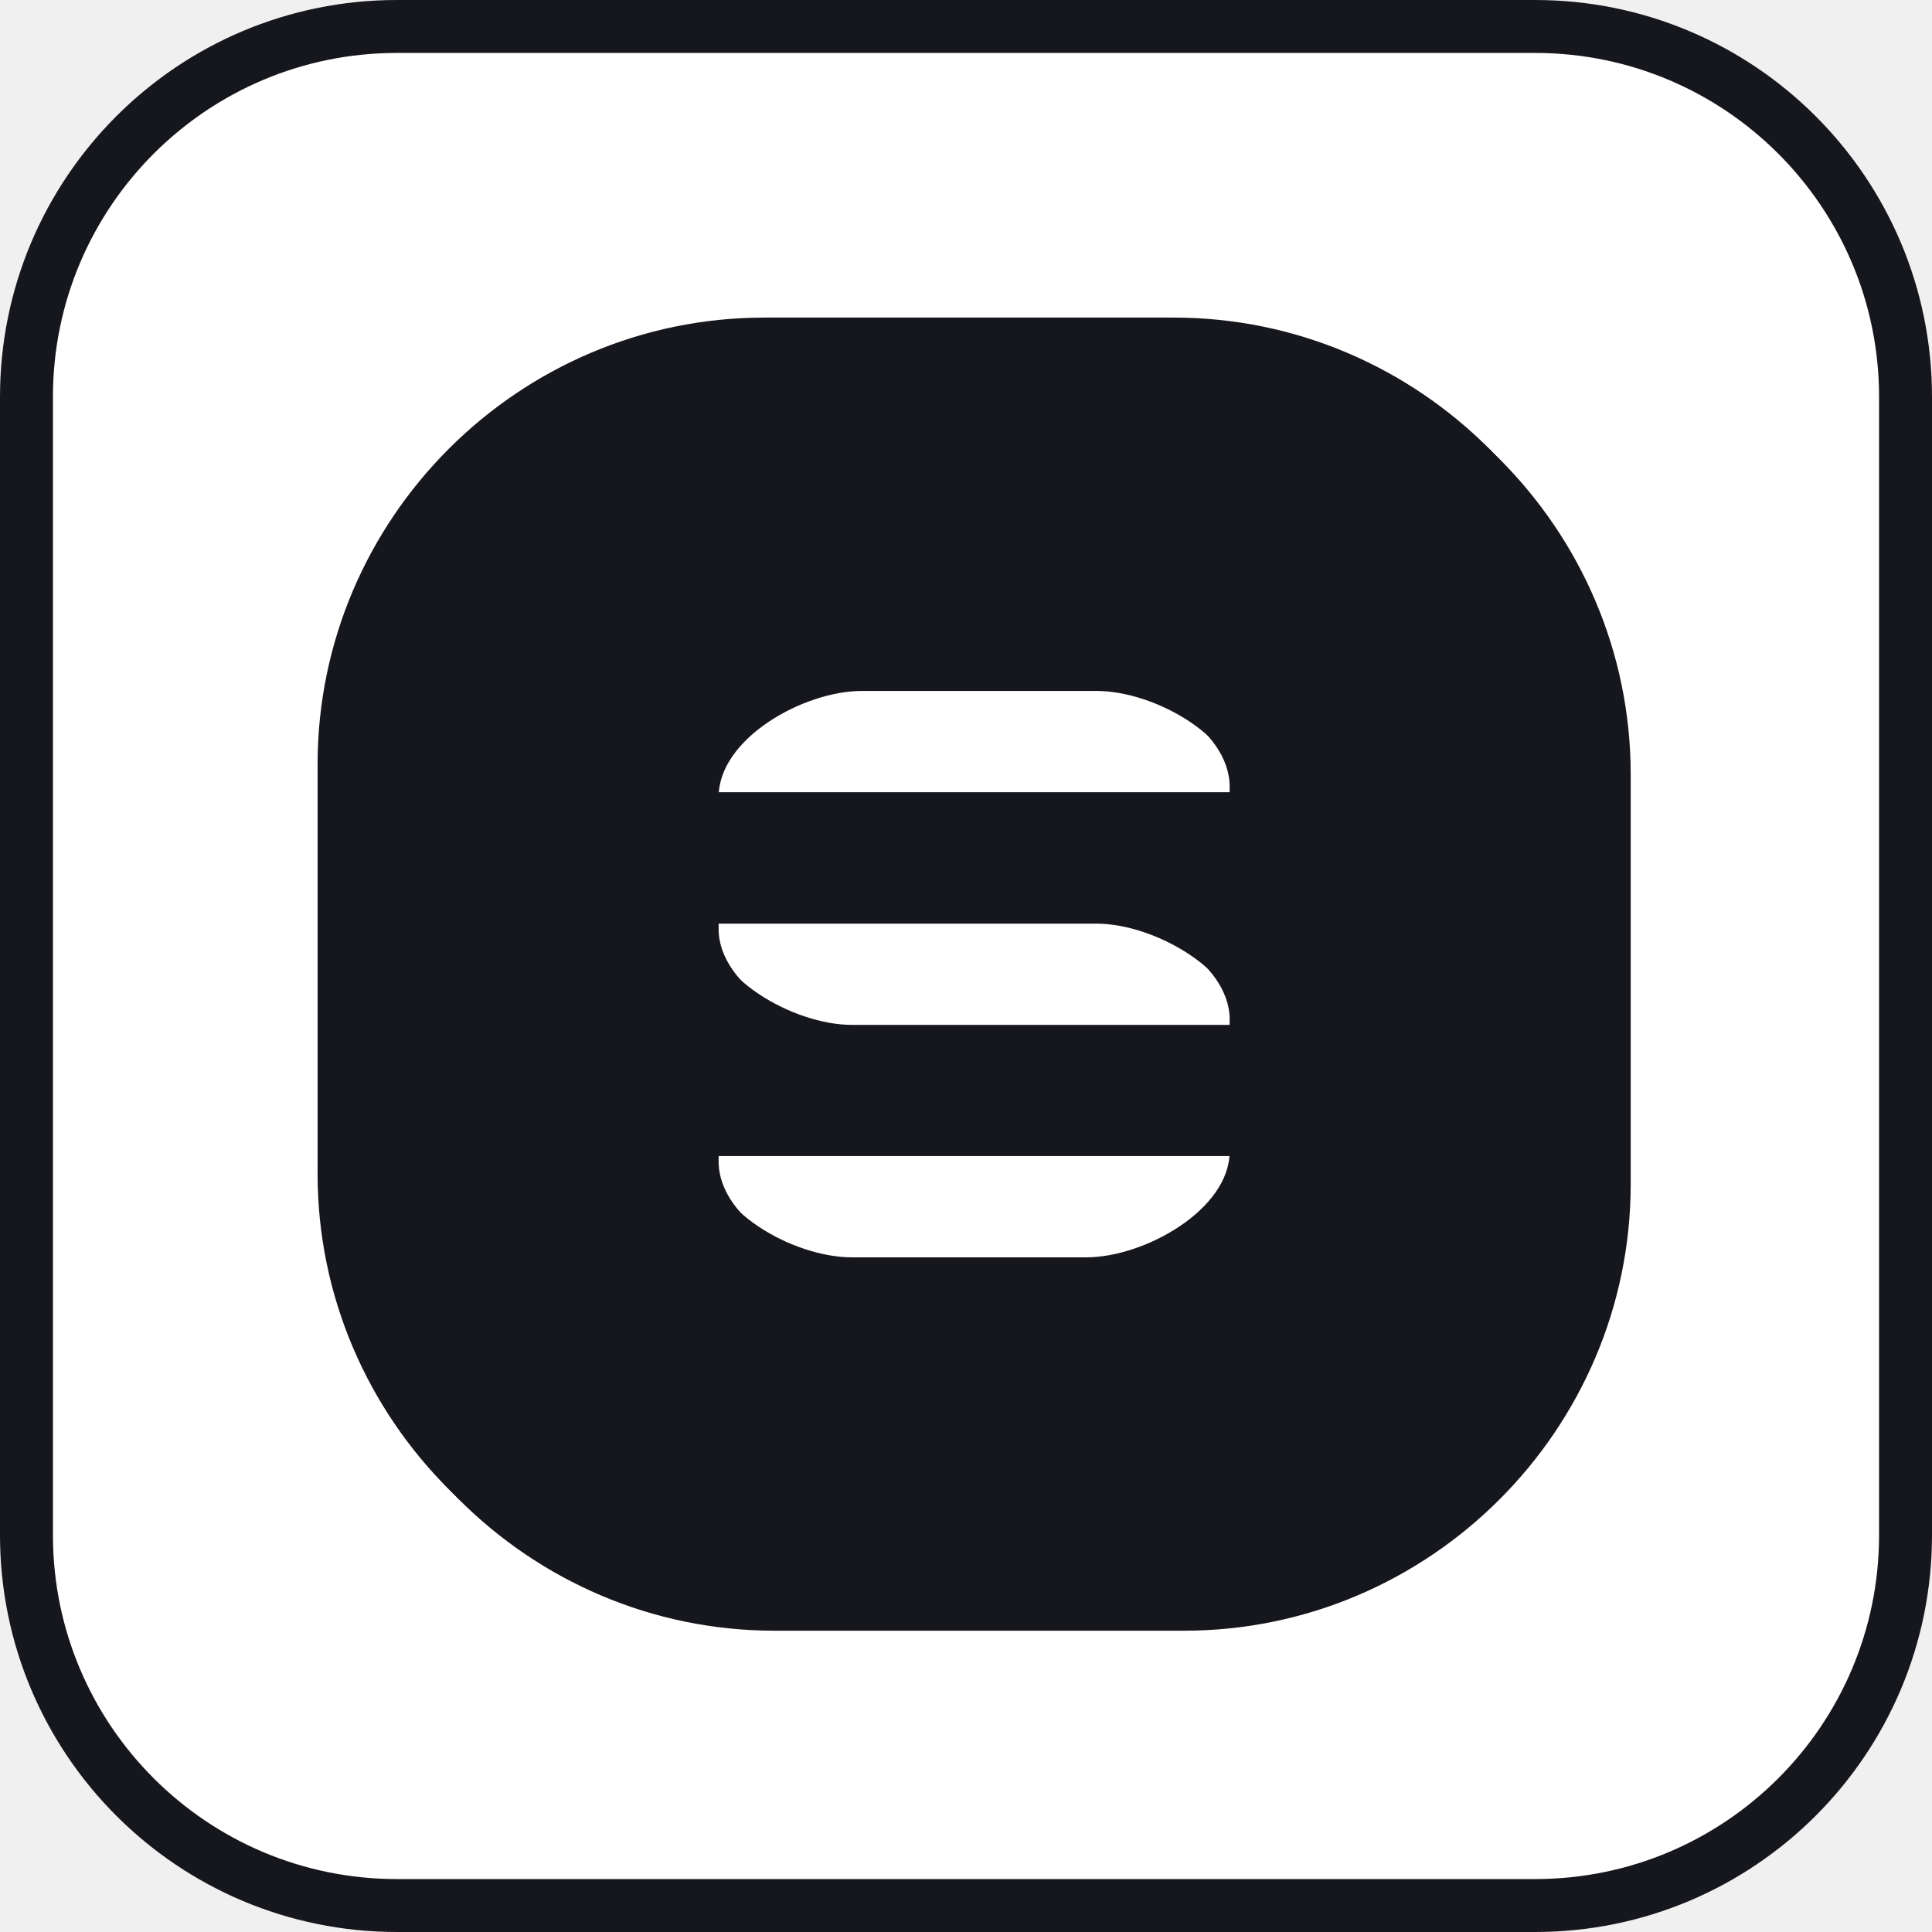
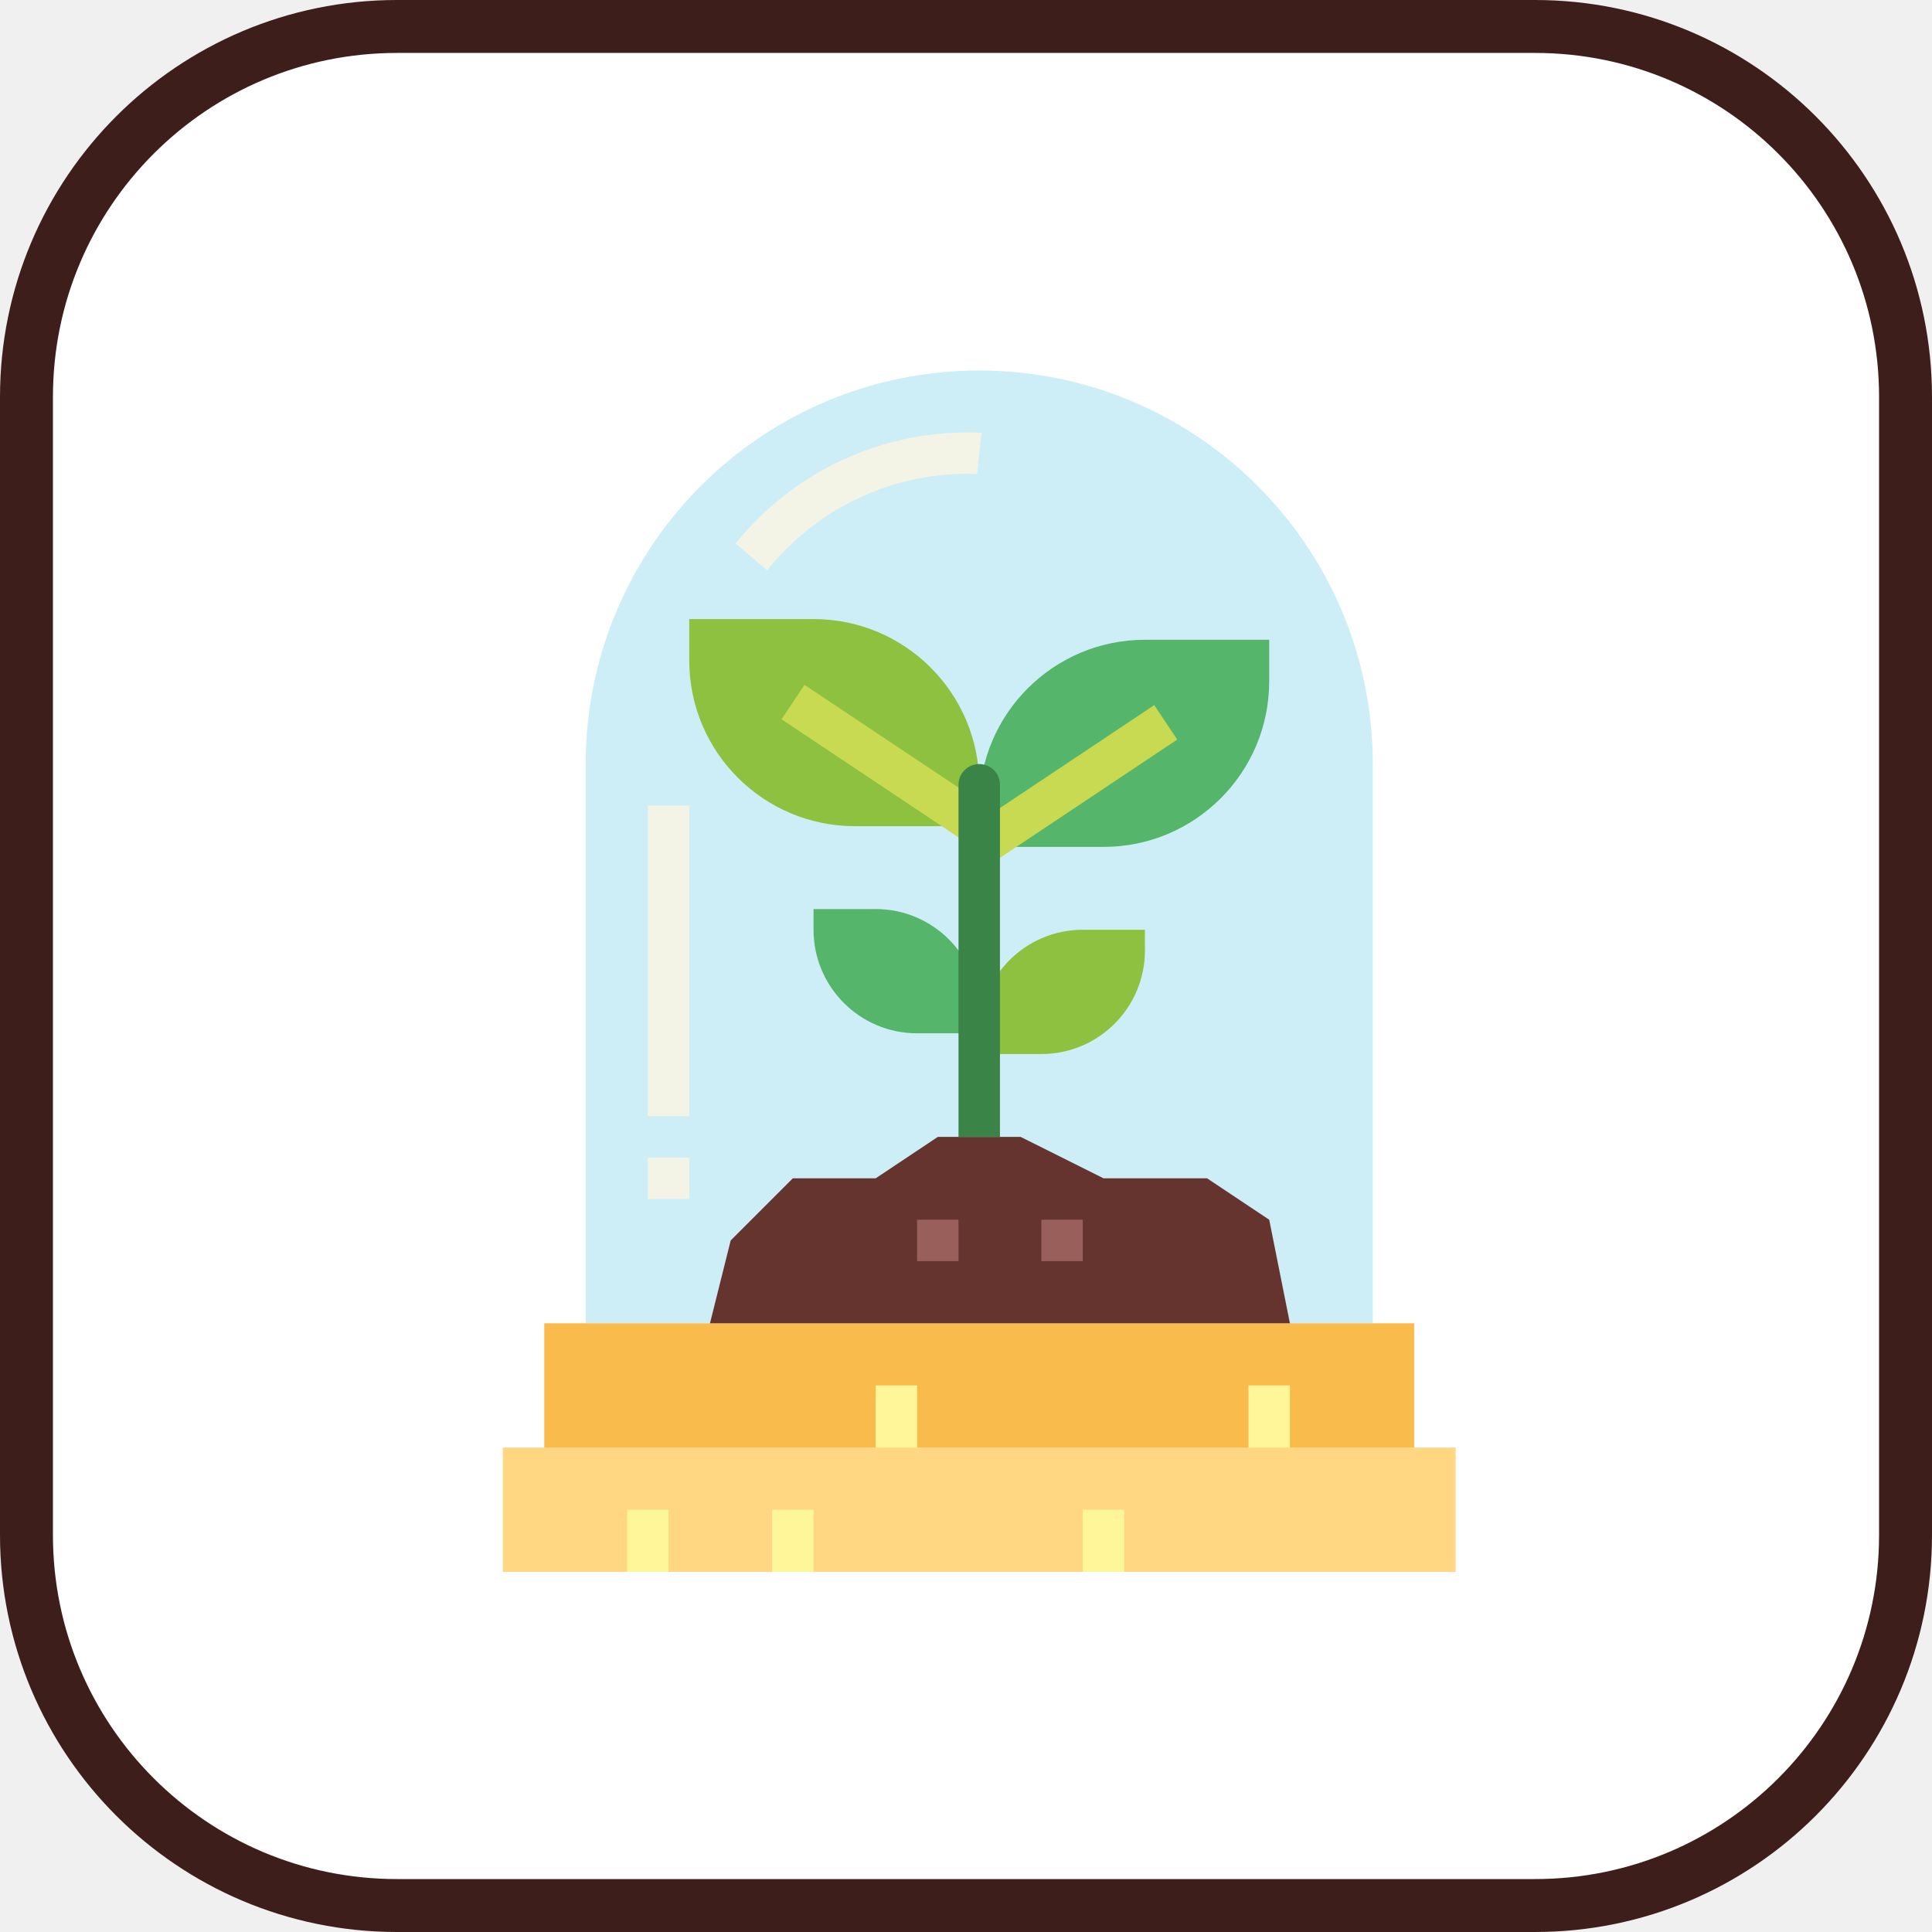
<svg xmlns="http://www.w3.org/2000/svg" width="73px" height="73px" viewBox="0 0 73 73" version="1.1">
  <defs />
-   <g id="frameworks-and-libraries/stencil" stroke="none" stroke-width="1" fill="none" fill-rule="evenodd">
-     <g id="container" transform="translate(2, 2)" fill="#FFFFFF" fill-rule="nonzero" stroke="#16161D" stroke-width="2">
+   <g id="algorithms-and-data-structures/data-structures/binary-indexed-tree" stroke="none" stroke-width="1" fill="none" fill-rule="evenodd">
+     <g id="container" transform="translate(2, 2)" fill="#FFFFFF" fill-rule="nonzero" stroke="#3E1E1A" stroke-width="2">
      <rect id="mask" x="-1" y="-1" width="71" height="71" rx="14" />
    </g>
-     <g id="101_stencil-icon.4544b30b5e" transform="translate(12, 12)" fill="#16161D" fill-rule="nonzero" stroke-linecap="round" stroke-linejoin="round">
-       <g id="A-link" transform="translate(0.384615, 0.384615)">
-         <g id="A">
-           <path d="M32.352,0 L16.879,0 C7.595,0 0,7.595 0,16.879 L0,32.352 C0,41.635 7.595,49.231 16.879,49.231 L32.352,49.231 C41.635,49.231 49.231,41.635 49.231,32.352 L49.231,16.879 C49.231,7.595 41.635,0 32.352,0 Z M34.462,31.508 C34.462,33.705 31.244,35.508 29.046,35.508 L20.185,35.508 C17.969,35.508 14.769,33.715 14.769,31.508 L14.769,31.297 L34.462,31.297 L34.462,31.508 Z M34.462,26.725 L20.185,26.725 C17.987,26.725 14.769,24.915 14.769,22.725 L14.769,22.515 L29.046,22.515 C31.244,22.515 34.462,24.325 34.462,26.515 L34.462,26.725 Z M34.462,17.933 L14.769,17.933 L14.769,17.722 C14.769,15.525 17.969,13.722 20.185,13.722 L29.046,13.722 C31.262,13.722 34.462,15.515 34.462,17.722 L34.462,17.933 Z" id="Shape" />
-         </g>
+     <g id="plant" transform="translate(19, 14)" fill-rule="nonzero">
+       <path d="M18,0 C26.212,1.04264423e-15 32.87,6.657 32.87,14.87 L32.87,36 L3.13,36 L3.13,14.87 C3.13,6.657 9.788,2.43283654e-15 18,0 Z" id="Shape" fill="#CDEEF6" />
+       <polygon id="Shape" fill="#FFD782" points="0 40.696 36 40.696 36 45.391 0 45.391" />
+       <polygon id="Shape" fill="#F9BB4B" points="1.565 36 34.435 36 34.435 40.696 1.565 40.696" />
+       <path d="M7.043,9.391 L11.739,9.391 C15.197,9.391 18,12.194 18,15.652 L18,17.217 L13.304,17.217 C9.847,17.217 7.043,14.414 7.043,10.957 L7.043,9.391 Z" id="Shape" fill="#8EC13F" />
+       <polygon id="Shape" fill="#C8D952" transform="translate(14.48446, 14.87604) rotate(-56.29404) translate(-14.48446, -14.87604) " points="13.702 10.643 15.267 10.643 15.267 19.109 13.702 19.109" />
+       <path d="M24.261,10.174 L28.957,10.174 L28.957,11.739 C28.957,15.197 26.153,18 22.696,18 L18,18 L18,16.435 C18,12.977 20.803,10.174 24.261,10.174 Z" id="Shape" fill="#55B56A" transform="translate(23.47826, 14.08696) rotate(-180) translate(-23.47826, -14.08696) " />
+       <polygon id="Shape" fill="#C8D952" transform="translate(21.52598, 15.64217) rotate(-33.70596) translate(-21.52598, -15.64217) " points="17.293 14.859 25.759 14.859 25.759 16.425 17.293 16.425" />
+       <path d="M11.739,20.348 L14.087,20.348 C16.248,20.348 18,22.1 18,24.261 L18,25.043 L15.652,25.043 C13.491,25.043 11.739,23.292 11.739,21.13 L11.739,20.348 Z" id="Shape" fill="#55B56A" />
+       <path d="M21.913,21.13 L24.261,21.13 L24.261,21.913 C24.261,24.074 22.509,25.826 20.348,25.826 L18,25.826 L18,25.043 C18,22.882 19.752,21.13 21.913,21.13 Z" id="Shape" fill="#8EC13F" transform="translate(21.13043, 23.47826) rotate(-180) translate(-21.13043, -23.47826) " />
+       <polygon id="Shape" fill="#66342E" points="7.826 36 8.609 32.87 10.957 30.522 14.087 30.522 16.435 28.957 19.565 28.957 22.696 30.522 26.609 30.522 28.957 32.087 29.739 36" />
+       <polygon id="Shape" fill="#995F5B" points="15.652 32.087 17.217 32.087 17.217 33.652 15.652 33.652" />
+       <polygon id="Shape" fill="#995F5B" points="20.348 32.087 21.913 32.087 21.913 33.652 20.348 33.652" />
+       <path d="M9.988,7.549 L8.794,6.538 C11.044,3.738 14.498,2.182 18.086,2.353 L17.916,3.908 C14.845,3.794 11.903,5.145 9.988,7.549 Z" id="Shape" fill="#F4F4E6" />
+       <polygon id="Shape" fill="#F4F4E6" points="5.478 16.435 7.043 16.435 7.043 28.174 5.478 28.174" />
+       <polygon id="Shape" fill="#F4F4E6" points="5.478 29.739 7.043 29.739 7.043 31.304 5.478 31.304" />
+       <g id="Group" transform="translate(4.695652, 38.34783)" fill="#FFF69A">
+         <polygon id="Shape" points="0 4.696 1.565 4.696 1.565 7.043 0 7.043" />
+         <polygon id="Shape" points="5.478 4.696 7.043 4.696 7.043 7.043 5.478 7.043" />
+         <polygon id="Shape" points="17.217 4.696 18.783 4.696 18.783 7.043 17.217 7.043" />
+         <polygon id="Shape" points="23.478 0 25.043 0 25.043 2.348 23.478 2.348" />
+         <polygon id="Shape" points="9.391 0 10.957 0 10.957 2.348 9.391 2.348" />
      </g>
-       <g id="A">
-         <path d="M32.352,0 L16.879,0 C7.595,0 0,7.595 0,16.879 L0,32.352 C0,41.635 7.595,49.231 16.879,49.231 L32.352,49.231 C41.635,49.231 49.231,41.635 49.231,32.352 L49.231,16.879 C49.231,7.595 41.635,0 32.352,0 Z M34.462,31.508 C34.462,33.705 31.244,35.508 29.046,35.508 L20.185,35.508 C17.969,35.508 14.769,33.715 14.769,31.508 L14.769,31.297 L34.462,31.297 L34.462,31.508 Z M34.462,26.725 L20.185,26.725 C17.987,26.725 14.769,24.915 14.769,22.725 L14.769,22.515 L29.046,22.515 C31.244,22.515 34.462,24.325 34.462,26.515 L34.462,26.725 Z M34.462,17.933 L14.769,17.933 L14.769,17.722 C14.769,15.525 17.969,13.722 20.185,13.722 L29.046,13.722 C31.262,13.722 34.462,15.515 34.462,17.722 L34.462,17.933 Z" id="Shape" />
-       </g>
+       <path d="M18.783,28.957 L17.217,28.957 L17.217,15.652 C17.217,15.22 17.568,14.87 18,14.87 C18.432,14.87 18.783,15.22 18.783,15.652 L18.783,28.957 Z" id="Shape" fill="#3A8448" />
    </g>
  </g>
</svg>
